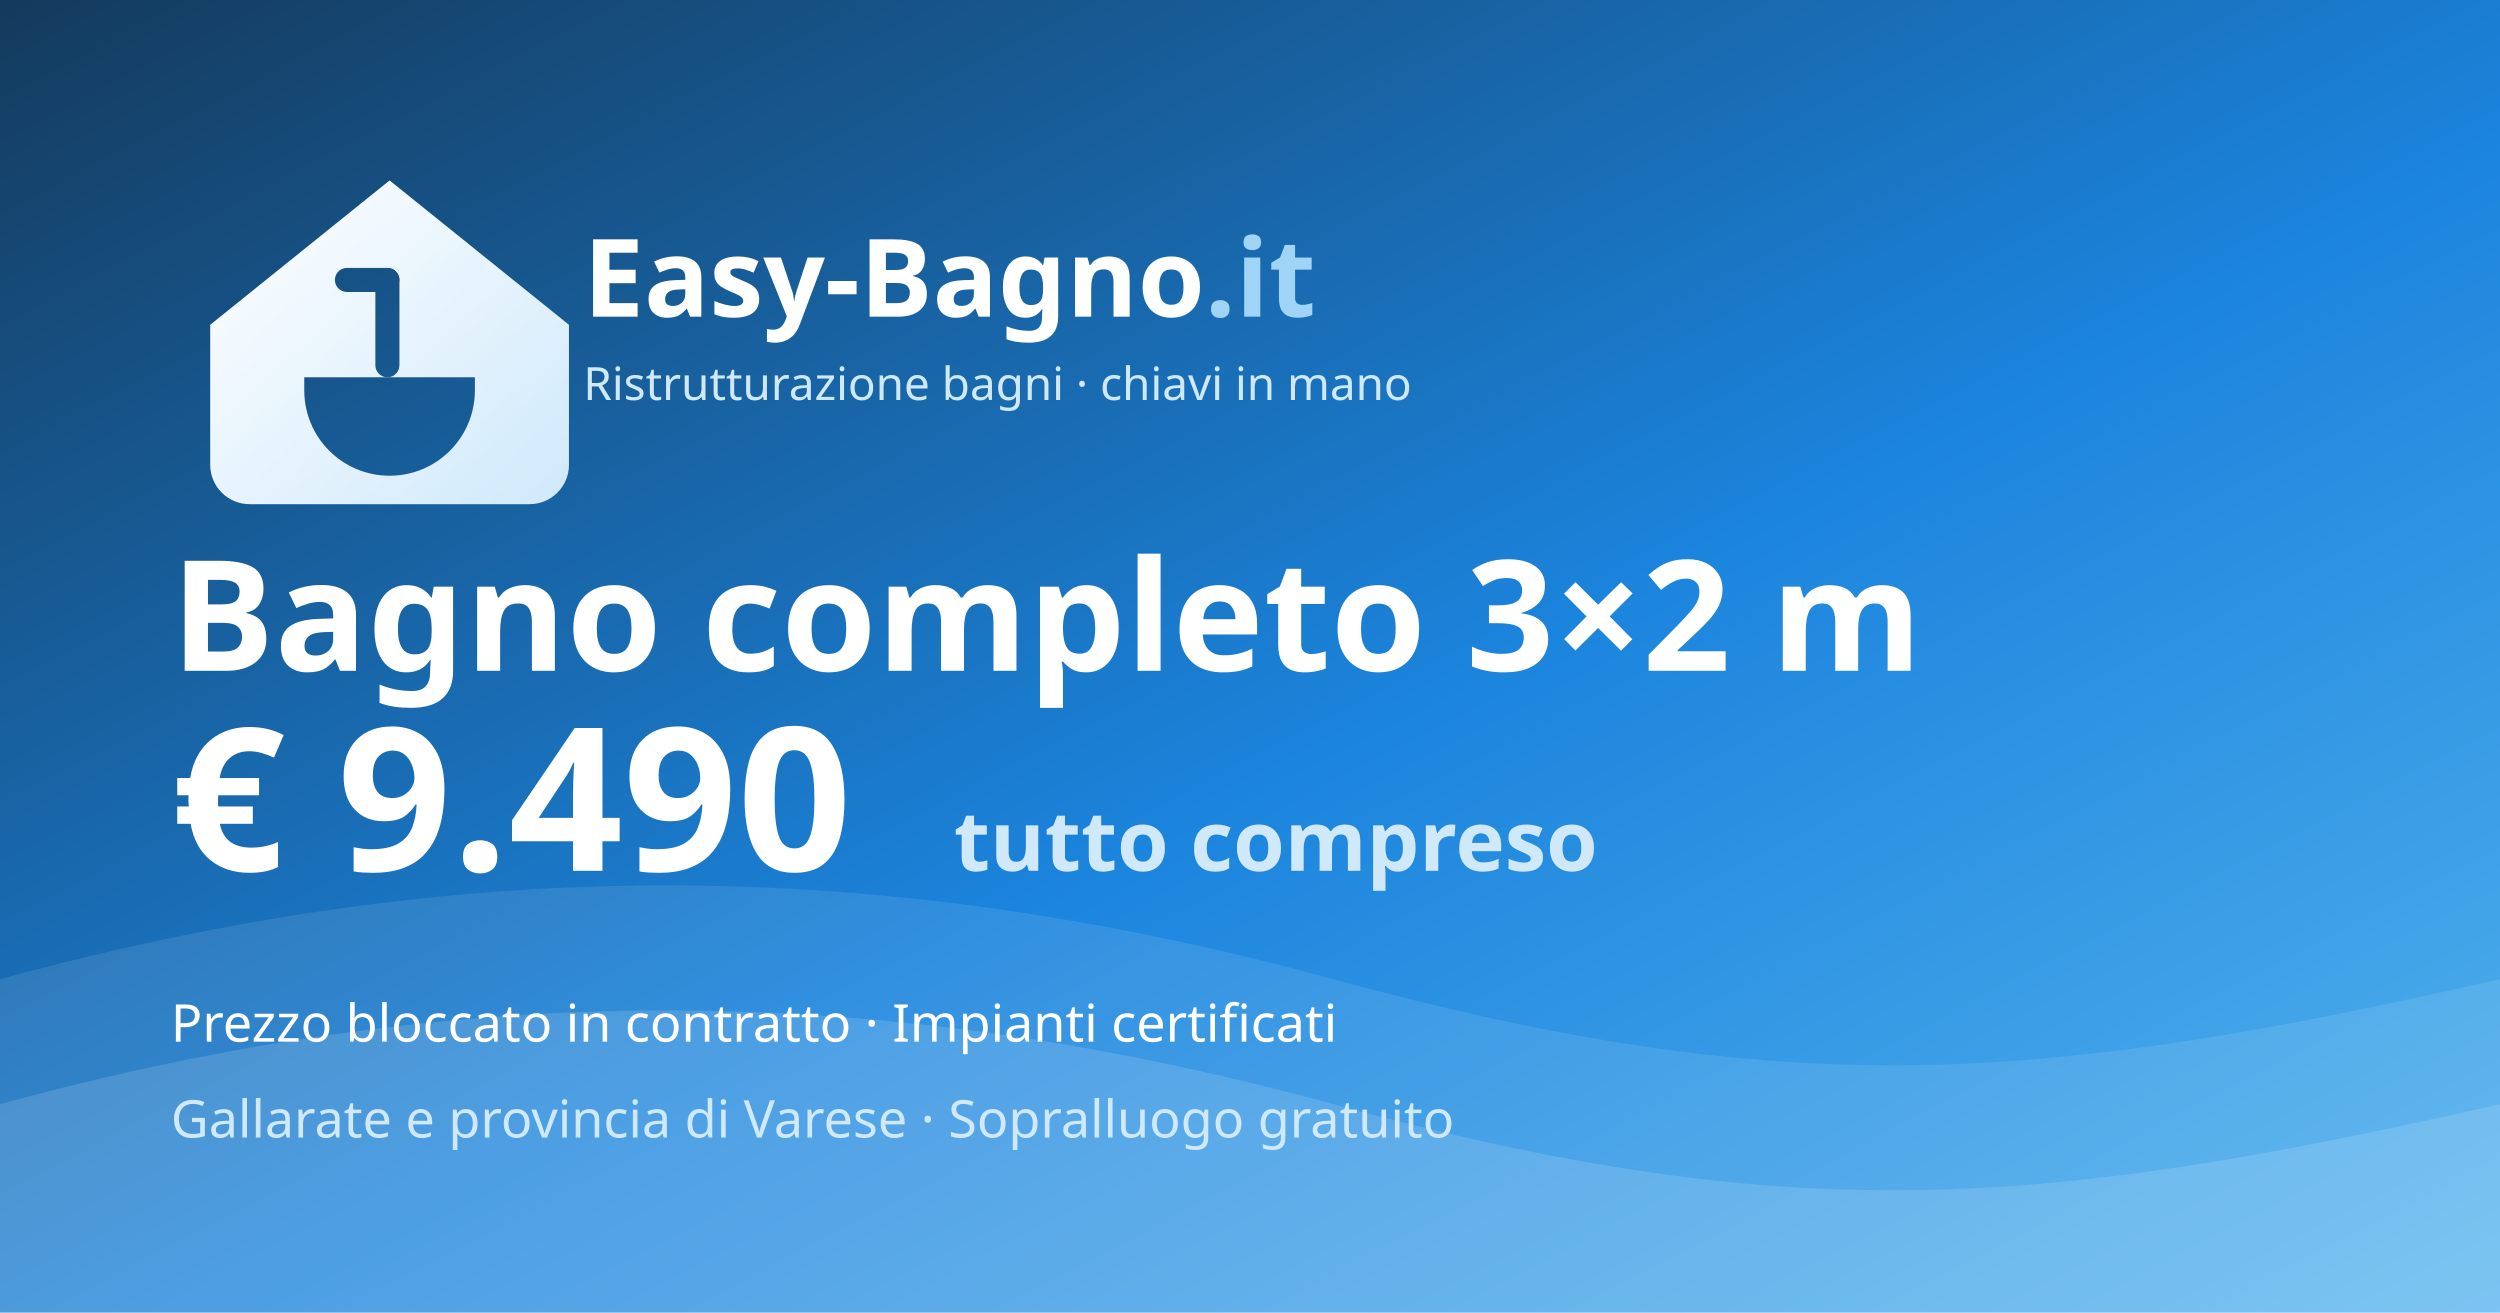
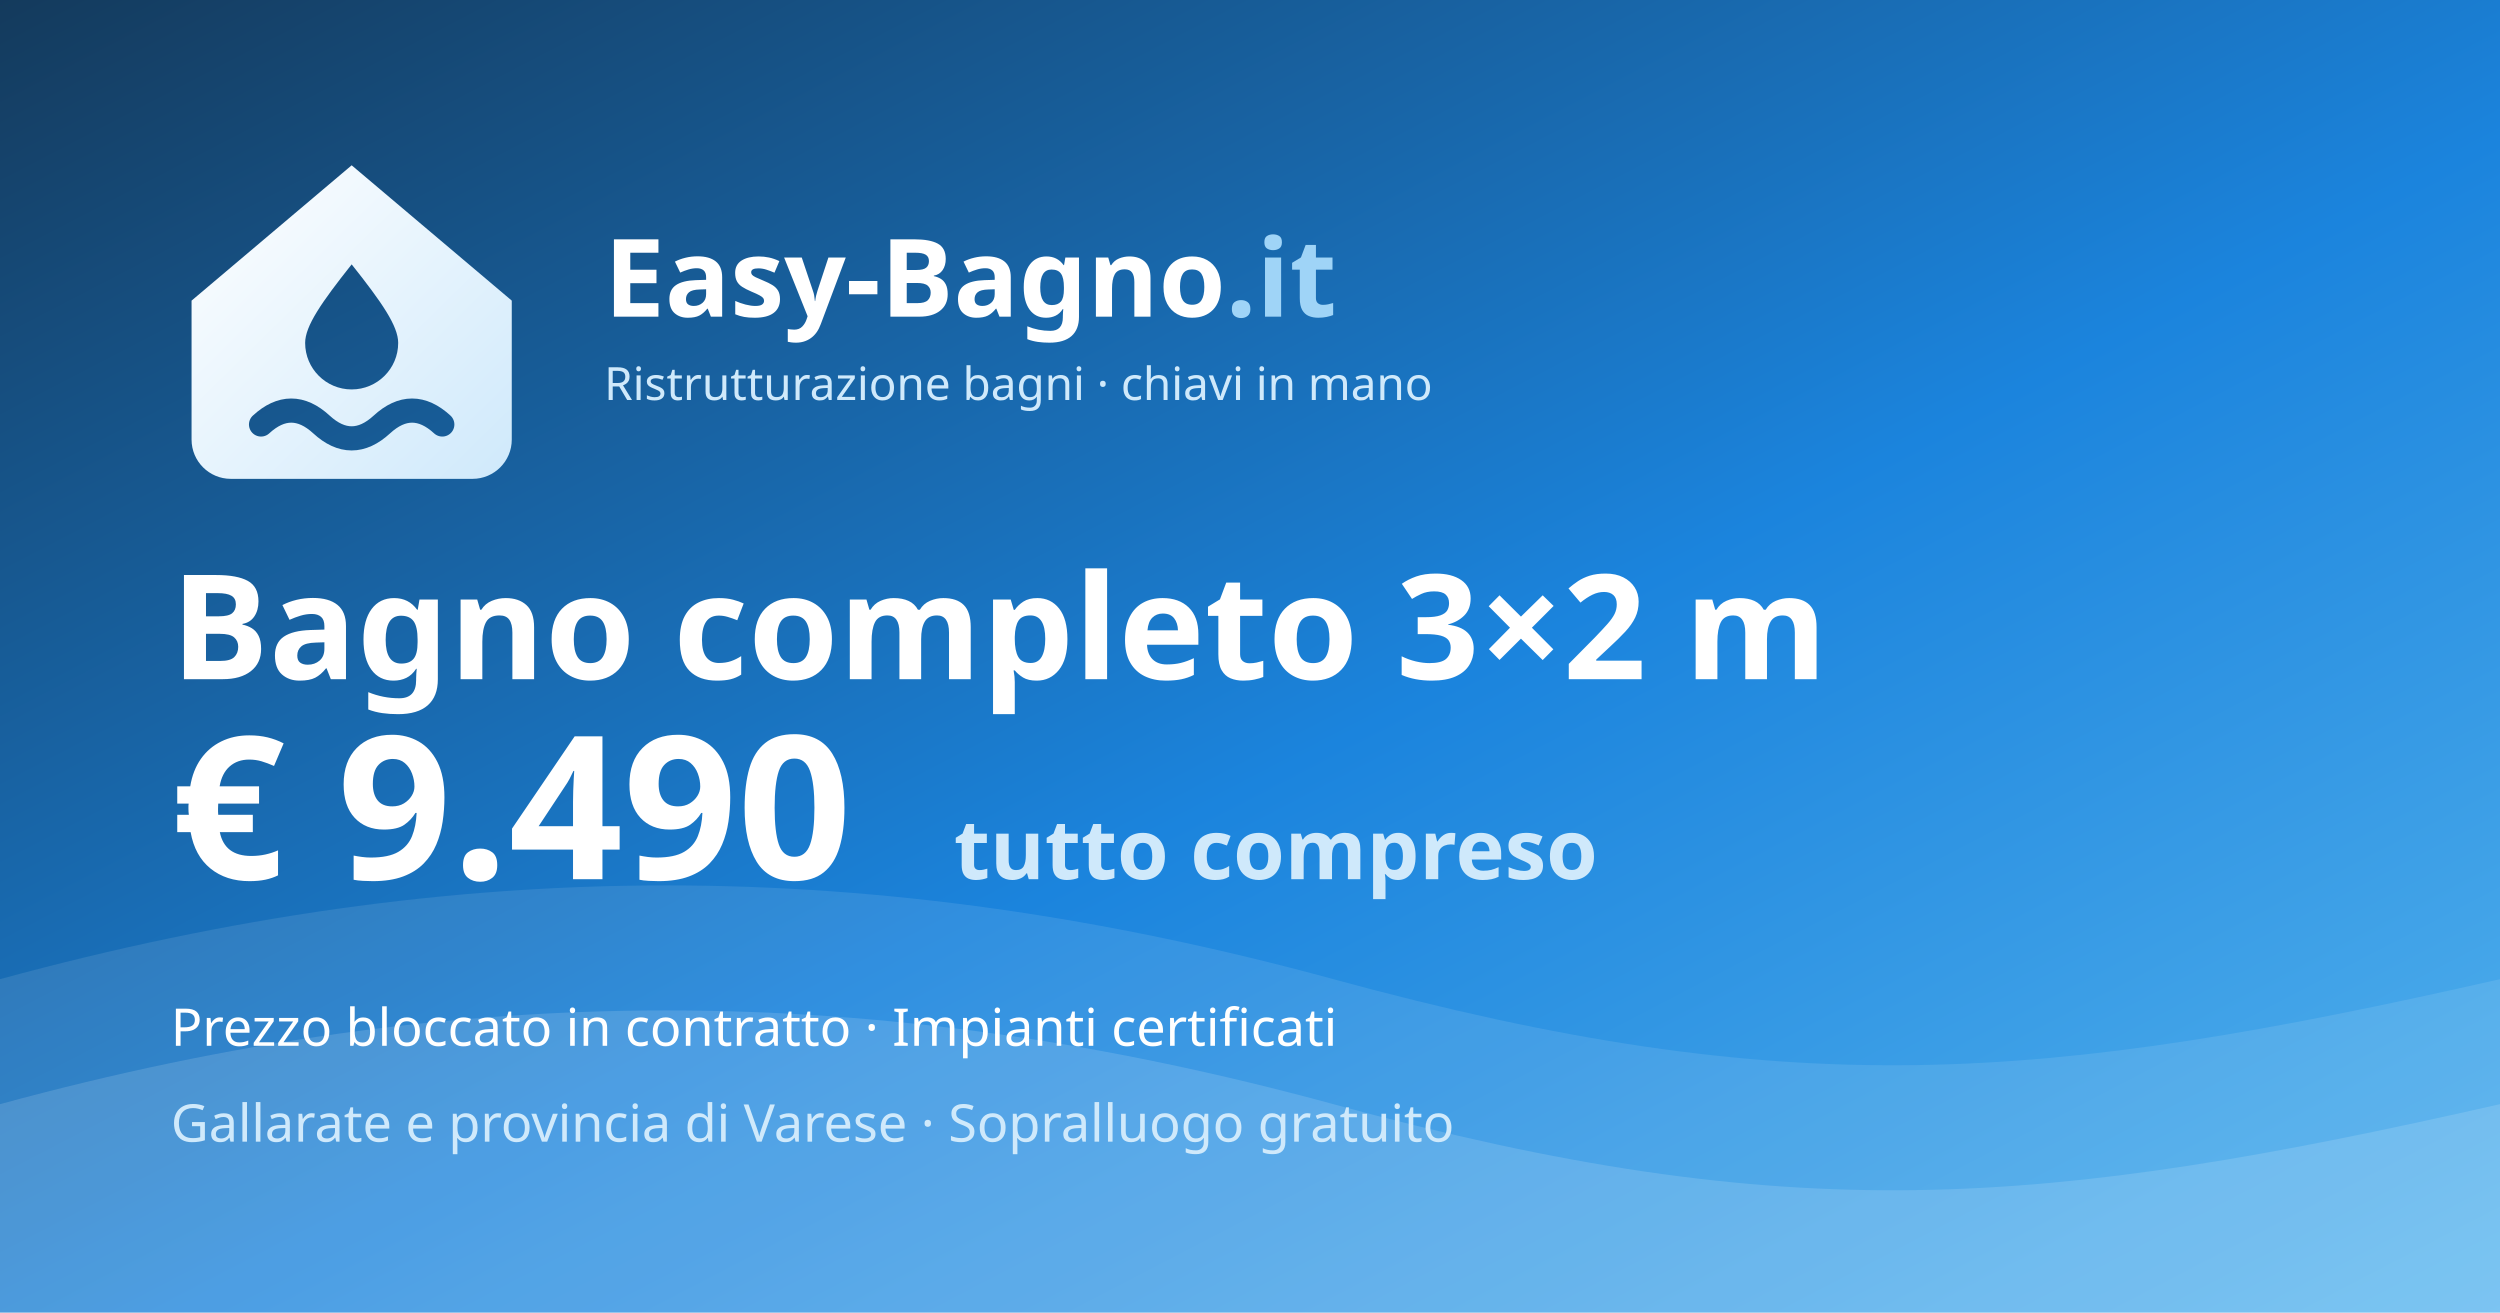
<svg xmlns="http://www.w3.org/2000/svg" viewBox="0 0 1200 630" width="1200" height="630">
  <defs>
-     <linearGradient id="ogG" x1="0" y1="0" x2="1" y2="1">
+     <linearGradient id="ogBg" x1="0" y1="0" x2="1" y2="1">
      <stop offset="0" stop-color="#143A5C" />
      <stop offset="0.55" stop-color="#1B84DD" />
      <stop offset="1" stop-color="#56B4EE" />
    </linearGradient>
    <linearGradient id="ogMark" x1="0" y1="0" x2="1" y2="1">
      <stop offset="0" stop-color="#FFFFFF" />
      <stop offset="1" stop-color="#CFE9FB" />
    </linearGradient>
-     <mask id="ogMask">
+     <mask id="ogM">
      <rect width="1200" height="630" fill="#fff" />
-       <rect x="93.5" y="52" width="11" height="50" rx="5.5" fill="#000" />
-       <rect x="75" y="52" width="29.5" height="11" rx="5.5" fill="#000" />
-       <path d="M61 102h78v6a39 39 0 0 1-78 0Z" fill="#000" />
+       <g transform="translate(76 66) scale(2.9)">
+         <path d="M32 21c5 6.3 7.7 10.2 7.7 13a7.7 7.7 0 0 1-15.4 0c0-2.8 2.7-6.7 7.7-13Z" fill="#000" />
+         <path d="M17 47.5q5-4.6 10 0t10 0t10 0" stroke="#000" stroke-width="4" fill="none" stroke-linecap="round" />
+       </g>
    </mask>
  </defs>
-   <rect width="1200" height="630" fill="url(#ogG)" />
+   <rect width="1200" height="630" fill="url(#ogBg)" />
  <path d="M0 470c220-60 420-60 640 0s340 50 560 0v160H0Z" fill="#FFFFFF" opacity="0.10" />
  <path d="M0 530c220-60 420-60 640 0s340 50 560 0v100H0Z" fill="#FFFFFF" opacity="0.14" />
-   <g transform="translate(82 74) scale(1.05)">
-     <path d="M100 12 182 78v64a18 18 0 0 1-18 18H36a18 18 0 0 1-18-18V78Z" fill="url(#ogMark)" mask="url(#ogMask)" stroke-linejoin="round" />
+   <g mask="url(#ogM)">
+     <path transform="translate(76 66) scale(2.9)" d="M5.5 27 32 4.6 58.5 27V50a6.5 6.5 0 0 1-6.5 6.5H12A6.5 6.5 0 0 1 5.5 50Z" fill="url(#ogMark)" stroke-linejoin="round" />
  </g>
-   <text x="280" y="152" font-family="Poppins, Verdana, sans-serif" font-size="52" font-weight="700" fill="#FFFFFF">
+   <text x="290" y="152" font-family="Poppins, Verdana, sans-serif" font-size="52" font-weight="700" fill="#FFFFFF">
    Easy-Bagno<tspan fill="#9FD4F7">.it</tspan>
  </text>
-   <text x="280" y="192" font-family="Verdana, sans-serif" font-size="22" fill="#CFE9FB">
+   <text x="290" y="192" font-family="Verdana, sans-serif" font-size="22" fill="#CFE9FB">
    Ristrutturazione bagni · chiavi in mano
  </text>
-   <text x="82" y="322" font-family="Poppins, Verdana, sans-serif" font-size="74" font-weight="700" fill="#FFFFFF">
+   <text x="82" y="326" font-family="Poppins, Verdana, sans-serif" font-size="70" font-weight="700" fill="#FFFFFF">
    Bagno completo 3×2 m
  </text>
-   <text x="82" y="418" font-family="Poppins, Verdana, sans-serif" font-size="96" font-weight="700" fill="#FFFFFF">
+   <text x="82" y="422" font-family="Poppins, Verdana, sans-serif" font-size="96" font-weight="700" fill="#FFFFFF">
    € 9.490
    <tspan font-size="40" font-weight="600" fill="#CFE9FB" dx="24">tutto compreso</tspan>
  </text>
  <g font-family="Verdana, sans-serif" font-size="25" fill="#FFFFFF">
-     <text x="82" y="500">Prezzo bloccato in contratto  ·  Impianti certificati</text>
-     <text x="82" y="546" fill="#CFE9FB">Gallarate e provincia di Varese  ·  Sopralluogo gratuito</text>
+     <text x="82" y="502">Prezzo bloccato in contratto  ·  Impianti certificati</text>
+     <text x="82" y="548" fill="#CFE9FB">Gallarate e provincia di Varese  ·  Sopralluogo gratuito</text>
  </g>
</svg>
